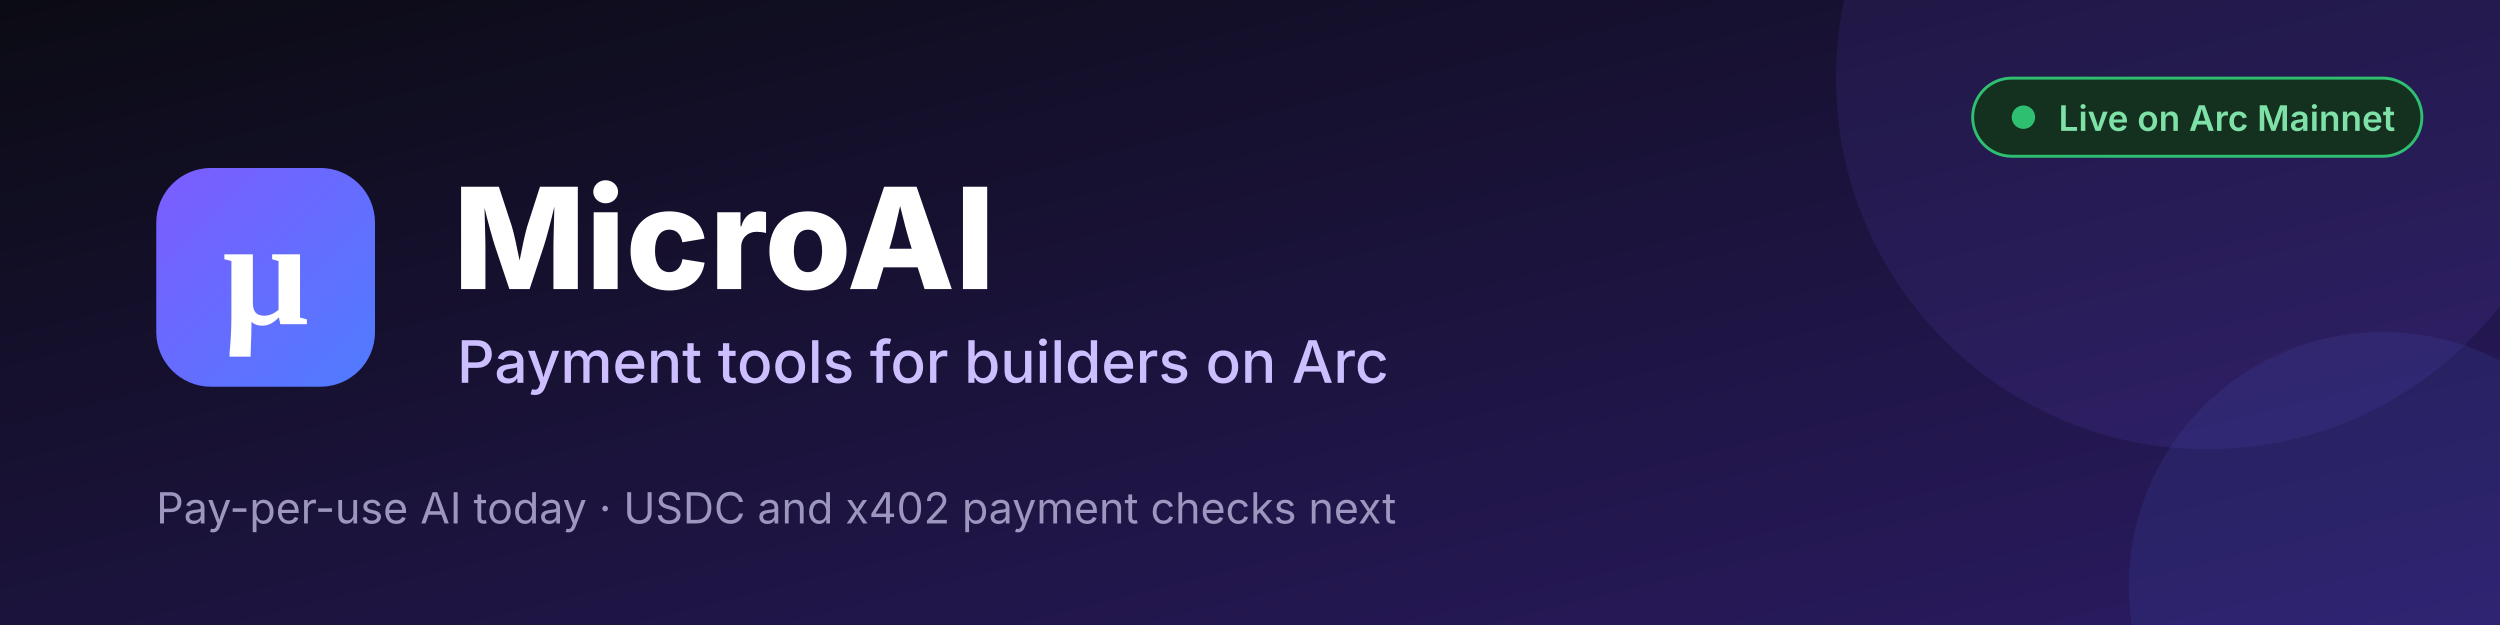
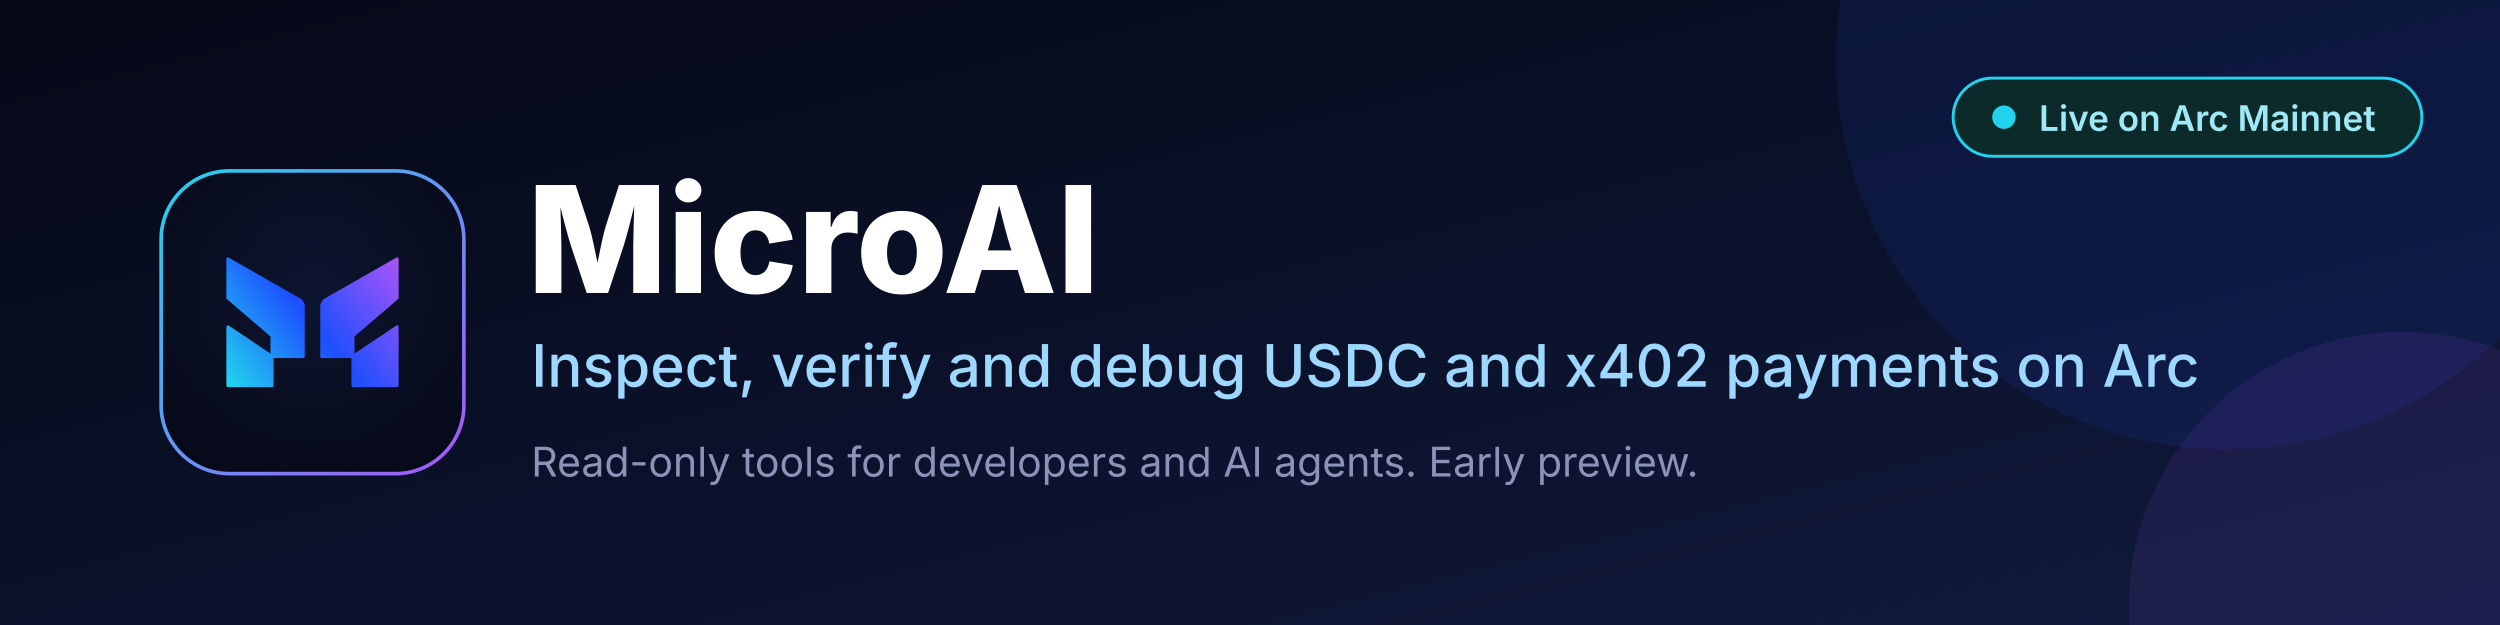
- <svg xmlns="http://www.w3.org/2000/svg" width="1280" height="320" viewBox="0 0 1280 320" role="img" aria-label="MicroAI: Payment tools for builders on Arc">
+ <svg xmlns="http://www.w3.org/2000/svg" width="1280" height="320" viewBox="0 0 1280 320" role="img" aria-label="MicroAI: inspect, verify and debug USDC and x402 payments on Arc">
  <defs>
+     <linearGradient id="g" gradientUnits="userSpaceOnUse" x1="222" y1="441" x2="548" y2="197">
+       <stop offset="0" stop-color="#22D3EE" />
+       <stop offset="0.5" stop-color="#1D4FFF" />
+       <stop offset="1" stop-color="#A855F7" />
+     </linearGradient>
+     <linearGradient id="b" x1="0" y1="0" x2="1" y2="1">
+       <stop offset="0" stop-color="#22D3EE" />
+       <stop offset="1" stop-color="#A855F7" />
+     </linearGradient>
+     <radialGradient id="tile" cx="50%" cy="40%" r="75%">
+       <stop offset="0" stop-color="#0E1530" />
+       <stop offset="1" stop-color="#050816" />
+     </radialGradient>
    <linearGradient id="bg" x1="0" y1="0" x2="1" y2="1">
-       <stop offset="0" stop-color="#0b0b14" />
-       <stop offset="1" stop-color="#2b1b63" />
-     </linearGradient>
-     <linearGradient id="mark" x1="0" y1="0" x2="1" y2="1">
-       <stop offset="0" stop-color="#7c5cff" />
-       <stop offset="1" stop-color="#4f7cff" />
+       <stop offset="0" stop-color="#050816" />
+       <stop offset="1" stop-color="#101a3d" />
    </linearGradient>
  </defs>
  <rect width="1280" height="320" fill="url(#bg)" />
-   <circle cx="1130" cy="40" r="190" fill="#7c5cff" opacity="0.10" />
-   <circle cx="1220" cy="300" r="130" fill="#4f7cff" opacity="0.10" />
-   <rect x="80" y="86" width="112" height="112" rx="28" fill="url(#mark)" />
-   <text x="136" y="166" text-anchor="middle" font-family="Georgia, 'Times New Roman', serif" font-size="78" font-weight="700" fill="#ffffff">μ</text>
-   <text x="232" y="148" font-family="Inter, 'Segoe UI', Helvetica, Arial, sans-serif" font-size="72" font-weight="800" fill="#ffffff">MicroAI</text>
-   <text x="234" y="196" font-family="Inter, 'Segoe UI', Helvetica, Arial, sans-serif" font-size="30" font-weight="500" fill="#cdbfff">Payment tools for builders on Arc</text>
-   <text x="80" y="268" font-family="Inter, 'Segoe UI', Helvetica, Arial, sans-serif" font-size="22" fill="#9d97c0">Pay-per-use AI today  ·  USDC and x402 payment checks next</text>
-   <rect x="1010" y="40" width="230" height="40" rx="20" fill="#14301f" stroke="#2fbf71" stroke-width="1.5" />
-   <circle cx="1036" cy="60" r="6" fill="#2fbf71" />
-   <text x="1054" y="67" font-family="Inter, 'Segoe UI', Helvetica, Arial, sans-serif" font-size="18" font-weight="600" fill="#7ee2a8">Live on Arc Mainnet</text>
+   <circle cx="1140" cy="30" r="200" fill="#1D4FFF" opacity="0.10" />
+   <circle cx="1230" cy="310" r="140" fill="#A855F7" opacity="0.10" />
+   <g transform="translate(80 85) scale(0.3125)">
+     <rect x="8" y="8" width="496" height="496" rx="112" fill="url(#tile)" stroke="url(#b)" stroke-width="6" />
+     <g transform="translate(-71.25 -15.15) scale(0.85)" fill="url(#g)" stroke="url(#g)" stroke-width="6" stroke-linejoin="round">
+       <polygon points="222,197 362,277 367,285 367,385 307,385 307,345 222,272" />
+       <polygon points="222,328 307,385 307,441 222,441" />
+       <polygon points="548,197 408,277 403,285 403,385 463,385 463,345 548,272" />
+       <polygon points="548,328 463,385 463,441 548,441" />
+     </g>
+   </g>
+   <text x="270" y="150" font-family="Inter, 'Segoe UI', Helvetica, Arial, sans-serif" font-size="76" font-weight="800" fill="#ffffff">MicroAI</text>
+   <text x="272" y="198" font-family="Inter, 'Segoe UI', Helvetica, Arial, sans-serif" font-size="30" font-weight="500" fill="#9fd8ff">Inspect, verify and debug USDC and x402 payments on Arc</text>
+   <text x="272" y="244" font-family="Inter, 'Segoe UI', Helvetica, Arial, sans-serif" font-size="21" fill="#8b93b8">Read-only tools for developers and AI agents. Early preview.</text>
+   <rect x="1000" y="40" width="240" height="40" rx="20" fill="#0d2a2a" stroke="#22D3EE" stroke-width="1.5" />
+   <circle cx="1026" cy="60" r="6" fill="#22D3EE" />
+   <text x="1044" y="67" font-family="Inter, 'Segoe UI', Helvetica, Arial, sans-serif" font-size="18" font-weight="600" fill="#9fe9f7">Live on Arc Mainnet</text>
</svg>
